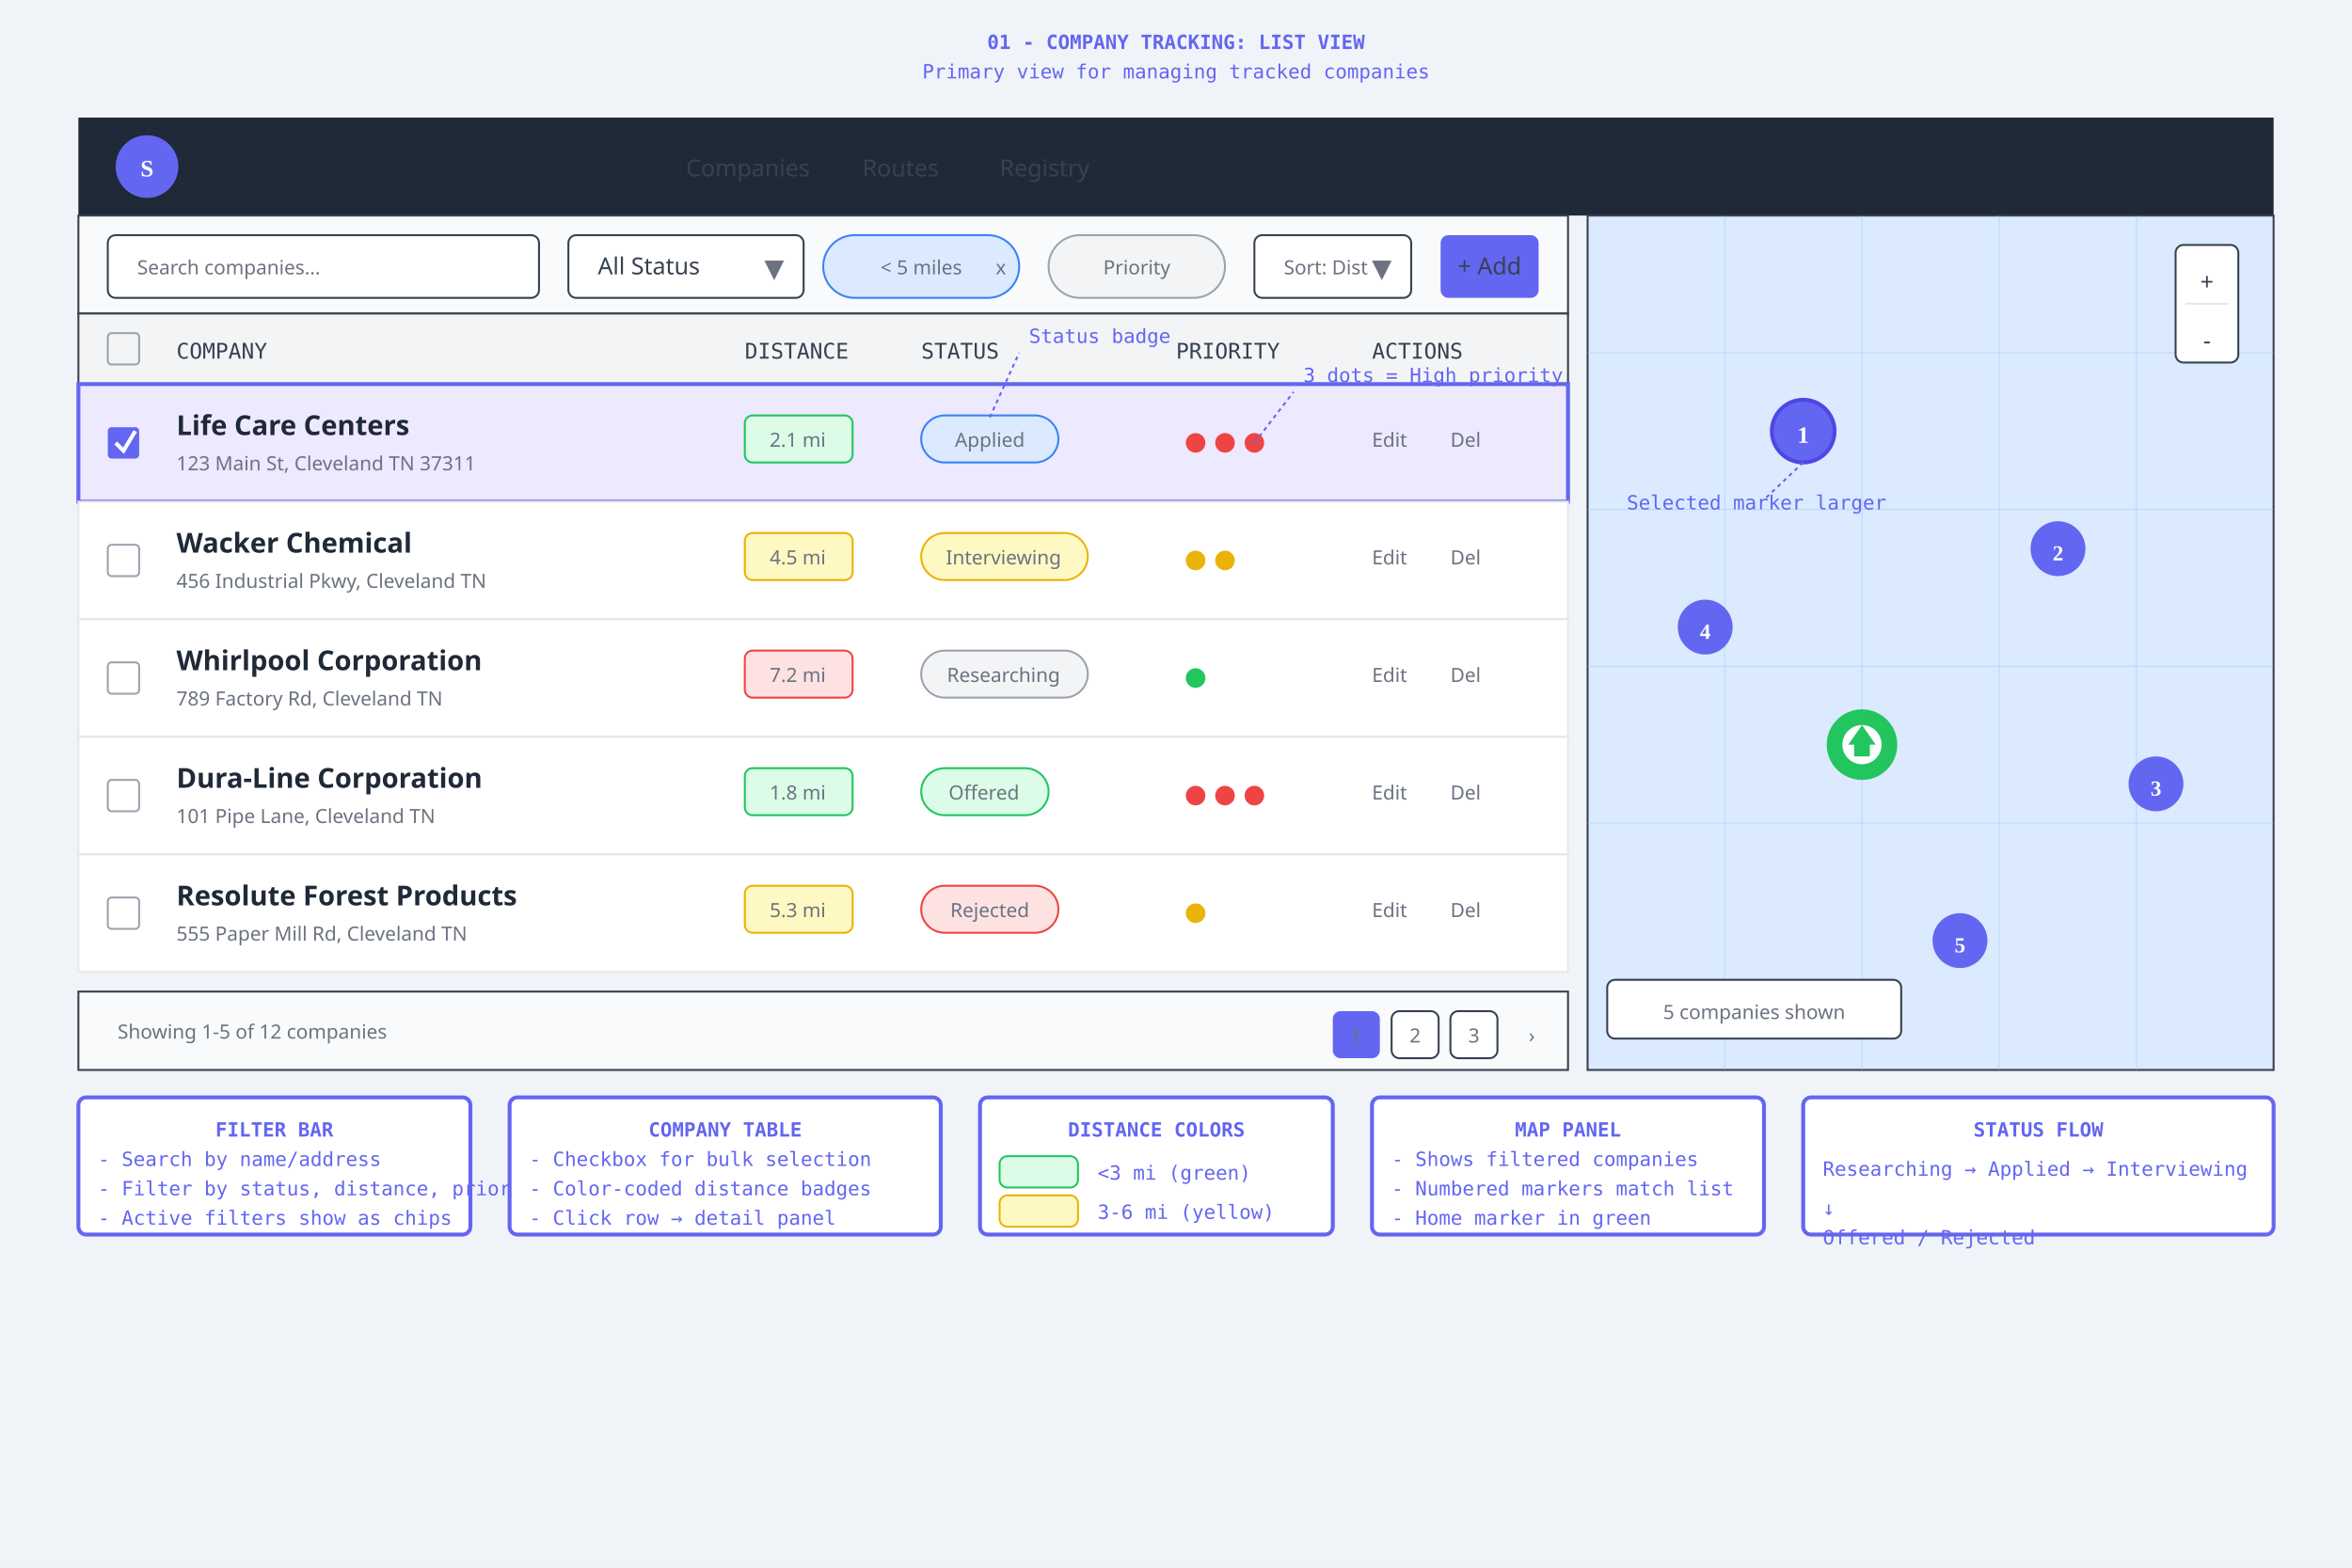
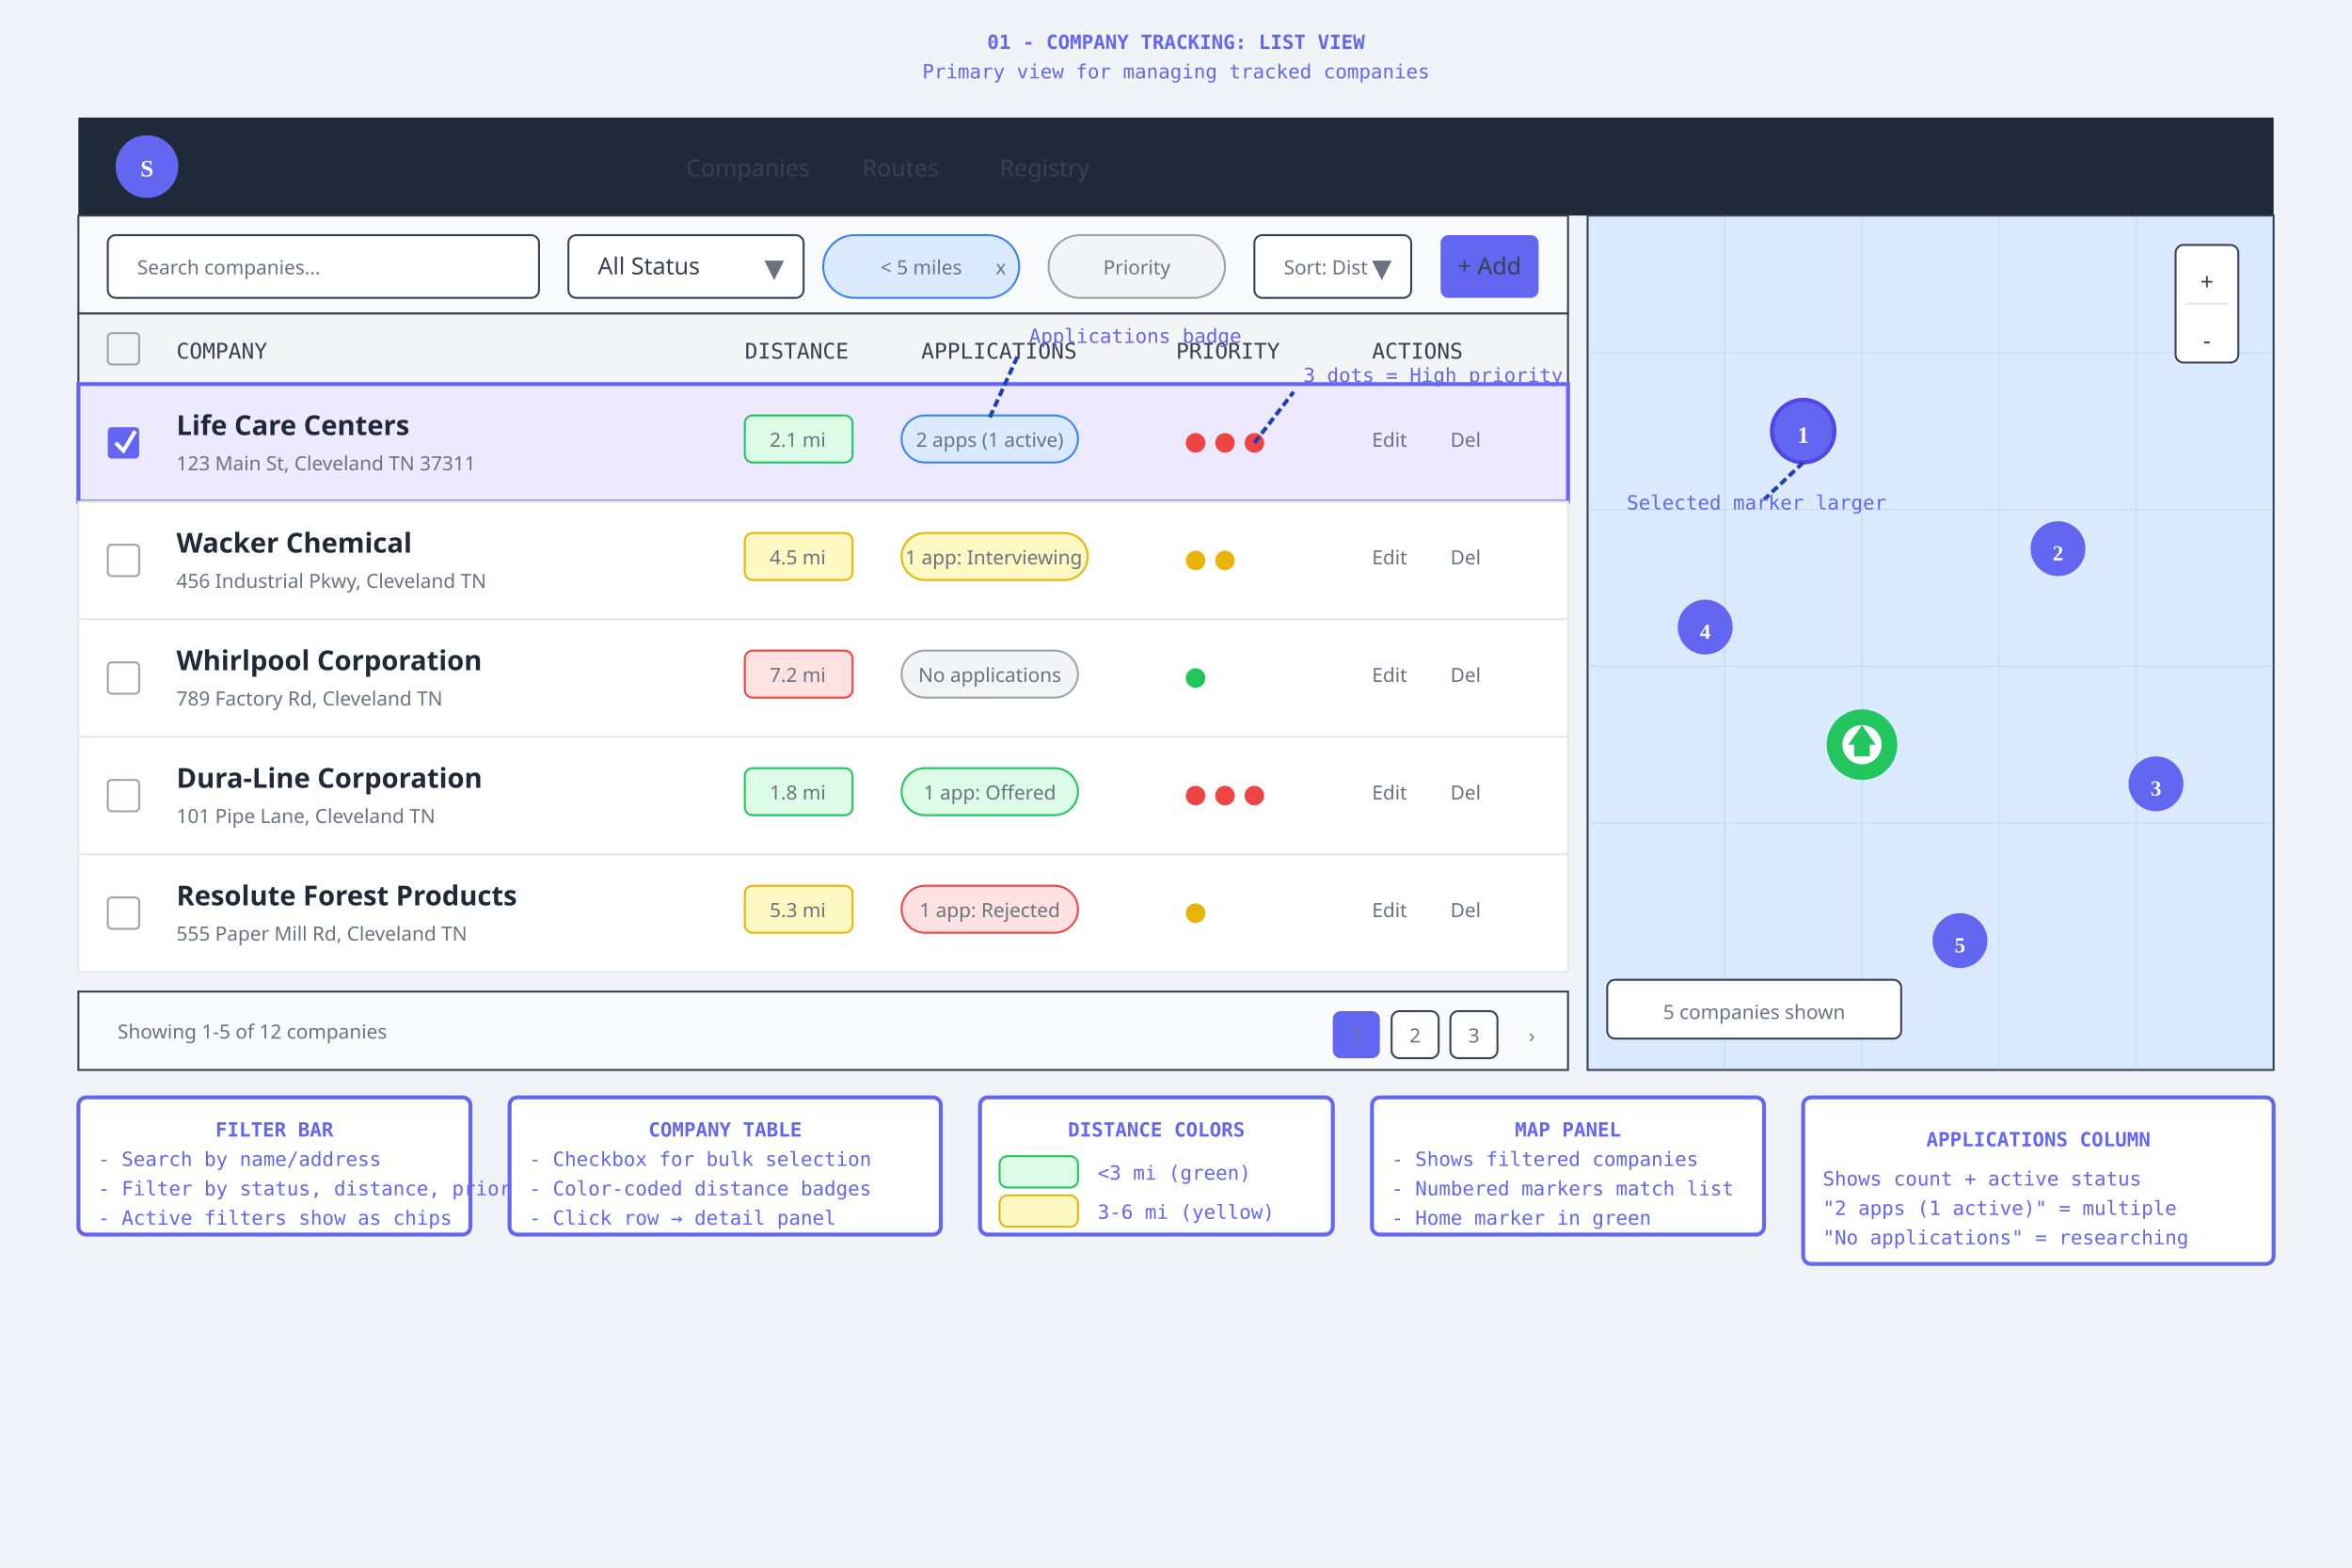
<svg xmlns="http://www.w3.org/2000/svg" viewBox="0 0 1200 800" width="1200" height="800">
  <defs>
    <style>
      .bg { fill: #f0f4f8; }
      .fill-white { fill: #ffffff; stroke: #374151; stroke-width: 1; }
      .fill-light { fill: #e5e7eb; stroke: #374151; stroke-width: 1; }
      .fill-dark { fill: #1f2937; }
      .annotation { fill: #6366f1; font-family: monospace; font-size: 10px; }
      .annotation-box { fill: #ffffff; stroke: #6366f1; stroke-width: 2; }
      .label { fill: #374151; font-family: monospace; font-size: 11px; }
      .heading { fill: #1f2937; font-family: system-ui, sans-serif; font-size: 14px; font-weight: bold; }
      .text-sm { fill: #6b7280; font-family: system-ui, sans-serif; font-size: 10px; }
      .text-md { fill: #374151; font-family: system-ui, sans-serif; font-size: 12px; }
-       .leader { stroke: #6366f1; stroke-width: 1; stroke-dasharray: 2,2; }
+       .leader { stroke: #1e40af; stroke-width: 2; stroke-dasharray: 4,2; }
      .map-bg { fill: #dbeafe; stroke: #374151; stroke-width: 1; }
    </style>
  </defs>
  <rect class="bg" width="1200" height="800" />
  <text x="600" y="25" text-anchor="middle" class="annotation" font-size="14" font-weight="bold">01 - COMPANY TRACKING: LIST VIEW</text>
  <text x="600" y="40" text-anchor="middle" class="annotation">Primary view for managing tracked companies</text>
  <rect x="40" y="60" width="1120" height="50" class="fill-dark" />
  <circle cx="75" cy="85" r="16" fill="#6366f1" />
  <text x="75" y="90" text-anchor="middle" fill="white" font-size="12" font-weight="bold">S</text>
  <text x="100" y="90" fill="white" class="heading">SpokeToWork</text>
  <text x="350" y="90" class="text-md" fill="white">Companies</text>
  <text x="440" y="90" class="text-md" fill="#9ca3af">Routes</text>
  <text x="510" y="90" class="text-md" fill="#9ca3af">Registry</text>
  <rect x="40" y="110" width="760" height="50" fill="#f9fafb" stroke="#374151" />
  <rect x="55" y="120" width="220" height="32" rx="4" class="fill-white" />
  <text x="70" y="140" class="text-sm" fill="#9ca3af">Search companies...</text>
  <rect x="290" y="120" width="120" height="32" rx="4" class="fill-white" />
  <text x="305" y="140" class="text-md">All Status</text>
  <polygon points="390,133 400,133 395,143" fill="#6b7280" />
  <rect x="420" y="120" width="100" height="32" rx="16" fill="#dbeafe" stroke="#3b82f6" />
  <text x="470" y="140" text-anchor="middle" class="text-sm" fill="#3b82f6">&lt; 5 miles</text>
  <text x="508" y="140" fill="#3b82f6" class="text-sm">x</text>
  <rect x="535" y="120" width="90" height="32" rx="16" fill="#f3f4f6" stroke="#9ca3af" />
  <text x="580" y="140" text-anchor="middle" class="text-sm" fill="#6b7280">Priority</text>
  <rect x="640" y="120" width="80" height="32" rx="4" class="fill-white" />
  <text x="655" y="140" class="text-sm">Sort: Dist</text>
  <polygon points="700,133 710,133 705,143" fill="#6b7280" />
  <rect x="735" y="120" width="50" height="32" rx="4" fill="#6366f1" />
  <text x="760" y="140" text-anchor="middle" fill="white" class="text-md">+ Add</text>
  <rect x="40" y="160" width="760" height="36" fill="#f3f4f6" stroke="#374151" />
  <rect x="55" y="170" width="16" height="16" rx="2" stroke="#9ca3af" fill="none" />
  <text x="90" y="183" class="label">COMPANY</text>
  <text x="380" y="183" class="label">DISTANCE</text>
-   <text x="470" y="183" class="label">STATUS</text>
+   <text x="470" y="183" class="label">APPLICATIONS</text>
  <text x="600" y="183" class="label">PRIORITY</text>
  <text x="700" y="183" class="label">ACTIONS</text>
  <rect x="40" y="196" width="760" height="60" fill="#ede9fe" stroke="#6366f1" stroke-width="2" />
  <rect x="55" y="218" width="16" height="16" rx="2" fill="#6366f1" />
  <polyline points="59,226 63,230 69,220" fill="none" stroke="white" stroke-width="2" />
  <text x="90" y="222" class="heading">Life Care Centers</text>
  <text x="90" y="240" class="text-sm">123 Main St, Cleveland TN 37311</text>
  <rect x="380" y="212" width="55" height="24" rx="4" fill="#dcfce7" stroke="#22c55e" />
  <text x="407" y="228" text-anchor="middle" class="text-sm">2.1 mi</text>
-   <rect x="470" y="212" width="70" height="24" rx="12" fill="#dbeafe" stroke="#3b82f6" />
-   <text x="505" y="228" text-anchor="middle" class="text-sm">Applied</text>
+   <rect x="460" y="212" width="90" height="24" rx="12" fill="#dbeafe" stroke="#3b82f6" />
+   <text x="505" y="228" text-anchor="middle" class="text-sm">2 apps (1 active)</text>
  <circle cx="610" cy="226" r="5" fill="#ef4444" />
  <circle cx="625" cy="226" r="5" fill="#ef4444" />
  <circle cx="640" cy="226" r="5" fill="#ef4444" />
  <text x="700" y="228" class="text-sm" fill="#6366f1">Edit</text>
  <text x="740" y="228" class="text-sm" fill="#ef4444">Del</text>
  <rect x="40" y="256" width="760" height="60" fill="white" stroke="#e5e7eb" />
  <rect x="55" y="278" width="16" height="16" rx="2" stroke="#9ca3af" fill="none" />
  <text x="90" y="282" class="heading">Wacker Chemical</text>
  <text x="90" y="300" class="text-sm">456 Industrial Pkwy, Cleveland TN</text>
  <rect x="380" y="272" width="55" height="24" rx="4" fill="#fef9c3" stroke="#eab308" />
  <text x="407" y="288" text-anchor="middle" class="text-sm">4.5 mi</text>
-   <rect x="470" y="272" width="85" height="24" rx="12" fill="#fef9c3" stroke="#eab308" />
-   <text x="512" y="288" text-anchor="middle" class="text-sm">Interviewing</text>
+   <rect x="460" y="272" width="95" height="24" rx="12" fill="#fef9c3" stroke="#eab308" />
+   <text x="507" y="288" text-anchor="middle" class="text-sm">1 app: Interviewing</text>
  <circle cx="610" cy="286" r="5" fill="#eab308" />
  <circle cx="625" cy="286" r="5" fill="#eab308" />
  <text x="700" y="288" class="text-sm" fill="#6366f1">Edit</text>
  <text x="740" y="288" class="text-sm" fill="#ef4444">Del</text>
  <rect x="40" y="316" width="760" height="60" fill="white" stroke="#e5e7eb" />
  <rect x="55" y="338" width="16" height="16" rx="2" stroke="#9ca3af" fill="none" />
  <text x="90" y="342" class="heading">Whirlpool Corporation</text>
  <text x="90" y="360" class="text-sm">789 Factory Rd, Cleveland TN</text>
  <rect x="380" y="332" width="55" height="24" rx="4" fill="#fee2e2" stroke="#ef4444" />
  <text x="407" y="348" text-anchor="middle" class="text-sm">7.2 mi</text>
-   <rect x="470" y="332" width="85" height="24" rx="12" fill="#f3f4f6" stroke="#9ca3af" />
-   <text x="512" y="348" text-anchor="middle" class="text-sm">Researching</text>
+   <rect x="460" y="332" width="90" height="24" rx="12" fill="#f3f4f6" stroke="#9ca3af" />
+   <text x="505" y="348" text-anchor="middle" class="text-sm">No applications</text>
  <circle cx="610" cy="346" r="5" fill="#22c55e" />
  <text x="700" y="348" class="text-sm" fill="#6366f1">Edit</text>
  <text x="740" y="348" class="text-sm" fill="#ef4444">Del</text>
  <rect x="40" y="376" width="760" height="60" fill="white" stroke="#e5e7eb" />
  <rect x="55" y="398" width="16" height="16" rx="2" stroke="#9ca3af" fill="none" />
  <text x="90" y="402" class="heading">Dura-Line Corporation</text>
  <text x="90" y="420" class="text-sm">101 Pipe Lane, Cleveland TN</text>
  <rect x="380" y="392" width="55" height="24" rx="4" fill="#dcfce7" stroke="#22c55e" />
  <text x="407" y="408" text-anchor="middle" class="text-sm">1.8 mi</text>
-   <rect x="470" y="392" width="65" height="24" rx="12" fill="#dcfce7" stroke="#22c55e" />
-   <text x="502" y="408" text-anchor="middle" class="text-sm">Offered</text>
+   <rect x="460" y="392" width="90" height="24" rx="12" fill="#dcfce7" stroke="#22c55e" />
+   <text x="505" y="408" text-anchor="middle" class="text-sm">1 app: Offered</text>
  <circle cx="610" cy="406" r="5" fill="#ef4444" />
  <circle cx="625" cy="406" r="5" fill="#ef4444" />
  <circle cx="640" cy="406" r="5" fill="#ef4444" />
  <text x="700" y="408" class="text-sm" fill="#6366f1">Edit</text>
  <text x="740" y="408" class="text-sm" fill="#ef4444">Del</text>
  <rect x="40" y="436" width="760" height="60" fill="white" stroke="#e5e7eb" />
  <rect x="55" y="458" width="16" height="16" rx="2" stroke="#9ca3af" fill="none" />
  <text x="90" y="462" class="heading">Resolute Forest Products</text>
  <text x="90" y="480" class="text-sm">555 Paper Mill Rd, Cleveland TN</text>
  <rect x="380" y="452" width="55" height="24" rx="4" fill="#fef9c3" stroke="#eab308" />
  <text x="407" y="468" text-anchor="middle" class="text-sm">5.3 mi</text>
-   <rect x="470" y="452" width="70" height="24" rx="12" fill="#fee2e2" stroke="#ef4444" />
-   <text x="505" y="468" text-anchor="middle" class="text-sm">Rejected</text>
+   <rect x="460" y="452" width="90" height="24" rx="12" fill="#fee2e2" stroke="#ef4444" />
+   <text x="505" y="468" text-anchor="middle" class="text-sm">1 app: Rejected</text>
  <circle cx="610" cy="466" r="5" fill="#eab308" />
  <text x="700" y="468" class="text-sm" fill="#6366f1">Edit</text>
  <text x="740" y="468" class="text-sm" fill="#ef4444">Del</text>
  <rect x="40" y="506" width="760" height="40" fill="#f9fafb" stroke="#374151" />
  <text x="60" y="530" class="text-sm">Showing 1-5 of 12 companies</text>
  <rect x="680" y="516" width="24" height="24" rx="4" fill="#6366f1" />
  <text x="692" y="532" text-anchor="middle" fill="white" class="text-sm">1</text>
  <rect x="710" y="516" width="24" height="24" rx="4" class="fill-white" />
  <text x="722" y="532" text-anchor="middle" class="text-sm">2</text>
  <rect x="740" y="516" width="24" height="24" rx="4" class="fill-white" />
  <text x="752" y="532" text-anchor="middle" class="text-sm">3</text>
  <text x="780" y="532" class="text-sm">›</text>
  <rect x="810" y="110" width="350" height="436" class="map-bg" />
  <g stroke="#93c5fd" stroke-width="0.5" opacity="0.5">
    <line x1="810" y1="180" x2="1160" y2="180" />
    <line x1="810" y1="260" x2="1160" y2="260" />
    <line x1="810" y1="340" x2="1160" y2="340" />
    <line x1="810" y1="420" x2="1160" y2="420" />
    <line x1="880" y1="110" x2="880" y2="546" />
    <line x1="950" y1="110" x2="950" y2="546" />
    <line x1="1020" y1="110" x2="1020" y2="546" />
    <line x1="1090" y1="110" x2="1090" y2="546" />
  </g>
  <circle cx="950" cy="380" r="18" fill="#22c55e" />
  <circle cx="950" cy="380" r="10" fill="white" />
  <polygon points="950,370 943,380 957,380" fill="#22c55e" />
  <rect x="946" y="378" width="8" height="8" fill="#22c55e" />
  <circle cx="920" cy="220" r="16" fill="#6366f1" stroke="#4f46e5" stroke-width="2" />
  <text x="920" y="226" text-anchor="middle" fill="white" font-size="12" font-weight="bold">1</text>
  <circle cx="1050" cy="280" r="14" fill="#6366f1" />
  <text x="1050" y="286" text-anchor="middle" fill="white" font-size="11" font-weight="bold">2</text>
  <circle cx="1100" cy="400" r="14" fill="#6366f1" />
  <text x="1100" y="406" text-anchor="middle" fill="white" font-size="11" font-weight="bold">3</text>
  <circle cx="870" cy="320" r="14" fill="#6366f1" />
  <text x="870" y="326" text-anchor="middle" fill="white" font-size="11" font-weight="bold">4</text>
  <circle cx="1000" cy="480" r="14" fill="#6366f1" />
  <text x="1000" y="486" text-anchor="middle" fill="white" font-size="11" font-weight="bold">5</text>
  <rect x="1110" y="125" width="32" height="60" rx="4" class="fill-white" />
  <text x="1126" y="148" text-anchor="middle" class="text-md">+</text>
  <line x1="1115" y1="155" x2="1137" y2="155" stroke="#e5e7eb" />
  <text x="1126" y="178" text-anchor="middle" class="text-md">-</text>
  <rect x="820" y="500" width="150" height="30" rx="4" class="fill-white" />
  <text x="895" y="520" text-anchor="middle" class="text-sm">5 companies shown</text>
  <rect x="40" y="560" width="200" height="70" rx="4" class="annotation-box" />
  <text x="140" y="580" text-anchor="middle" class="annotation" font-weight="bold">FILTER BAR</text>
  <text x="50" y="595" class="annotation">- Search by name/address</text>
  <text x="50" y="610" class="annotation">- Filter by status, distance, priority</text>
  <text x="50" y="625" class="annotation">- Active filters show as chips</text>
  <rect x="260" y="560" width="220" height="70" rx="4" class="annotation-box" />
  <text x="370" y="580" text-anchor="middle" class="annotation" font-weight="bold">COMPANY TABLE</text>
  <text x="270" y="595" class="annotation">- Checkbox for bulk selection</text>
  <text x="270" y="610" class="annotation">- Color-coded distance badges</text>
  <text x="270" y="625" class="annotation">- Click row → detail panel</text>
  <rect x="500" y="560" width="180" height="70" rx="4" class="annotation-box" />
  <text x="590" y="580" text-anchor="middle" class="annotation" font-weight="bold">DISTANCE COLORS</text>
  <rect x="510" y="590" width="40" height="16" rx="4" fill="#dcfce7" stroke="#22c55e" />
  <text x="560" y="602" class="annotation">&lt;3 mi (green)</text>
  <rect x="510" y="610" width="40" height="16" rx="4" fill="#fef9c3" stroke="#eab308" />
  <text x="560" y="622" class="annotation">3-6 mi (yellow)</text>
  <rect x="700" y="560" width="200" height="70" rx="4" class="annotation-box" />
  <text x="800" y="580" text-anchor="middle" class="annotation" font-weight="bold">MAP PANEL</text>
  <text x="710" y="595" class="annotation">- Shows filtered companies</text>
  <text x="710" y="610" class="annotation">- Numbered markers match list</text>
  <text x="710" y="625" class="annotation">- Home marker in green</text>
-   <rect x="920" y="560" width="240" height="70" rx="4" class="annotation-box" />
-   <text x="1040" y="580" text-anchor="middle" class="annotation" font-weight="bold">STATUS FLOW</text>
-   <text x="930" y="600" class="annotation">Researching → Applied → Interviewing</text>
-   <text x="930" y="620" class="annotation">                     ↓</text>
-   <text x="930" y="635" class="annotation">              Offered / Rejected</text>
+   <rect x="920" y="560" width="240" height="85" rx="4" class="annotation-box" />
+   <text x="1040" y="585" text-anchor="middle" class="annotation" font-weight="bold">APPLICATIONS COLUMN</text>
+   <text x="930" y="605" class="annotation">Shows count + active status</text>
+   <text x="930" y="620" class="annotation">"2 apps (1 active)" = multiple</text>
+   <text x="930" y="635" class="annotation">"No applications" = researching</text>
  <path d="M 505,213 L 520,180" class="leader" />
-   <text x="525" y="175" class="annotation">Status badge</text>
+   <text x="525" y="175" class="annotation">Applications badge</text>
  <path d="M 640,226 L 660,200" class="leader" />
  <text x="665" y="195" class="annotation">3 dots = High priority</text>
  <path d="M 920,236 L 900,255" class="leader" />
  <text x="830" y="260" class="annotation">Selected marker larger</text>
</svg>
